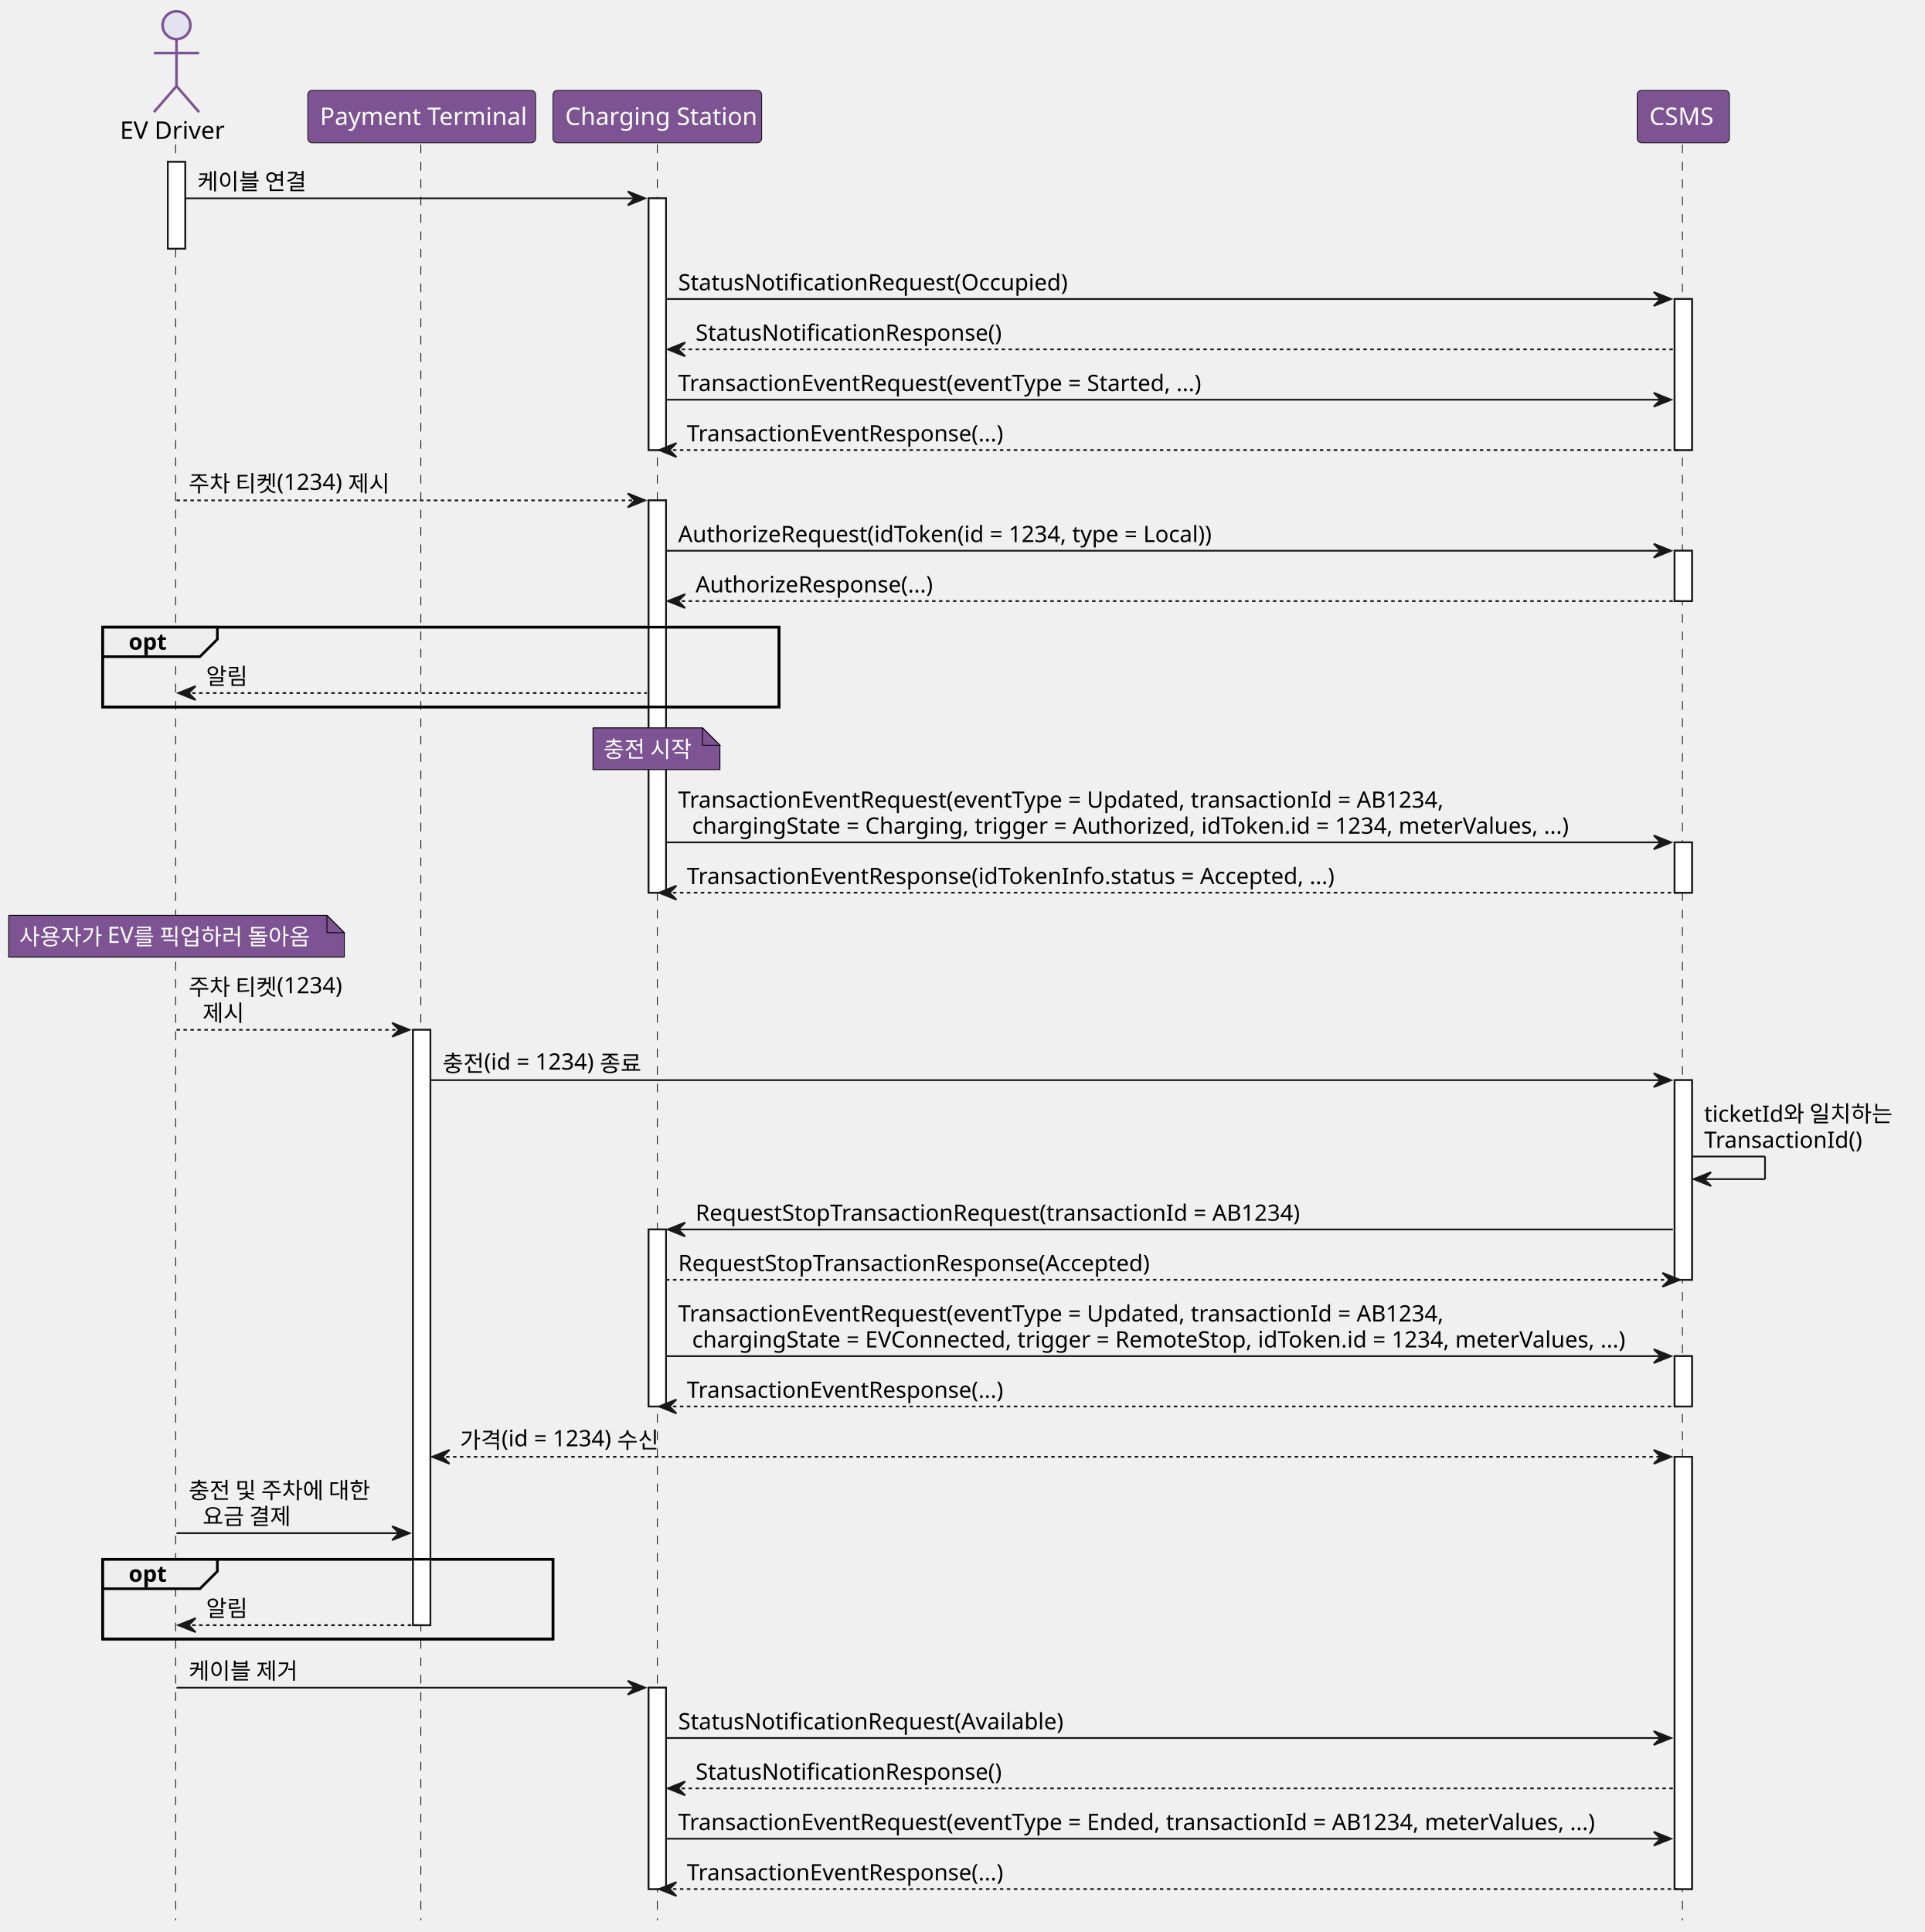
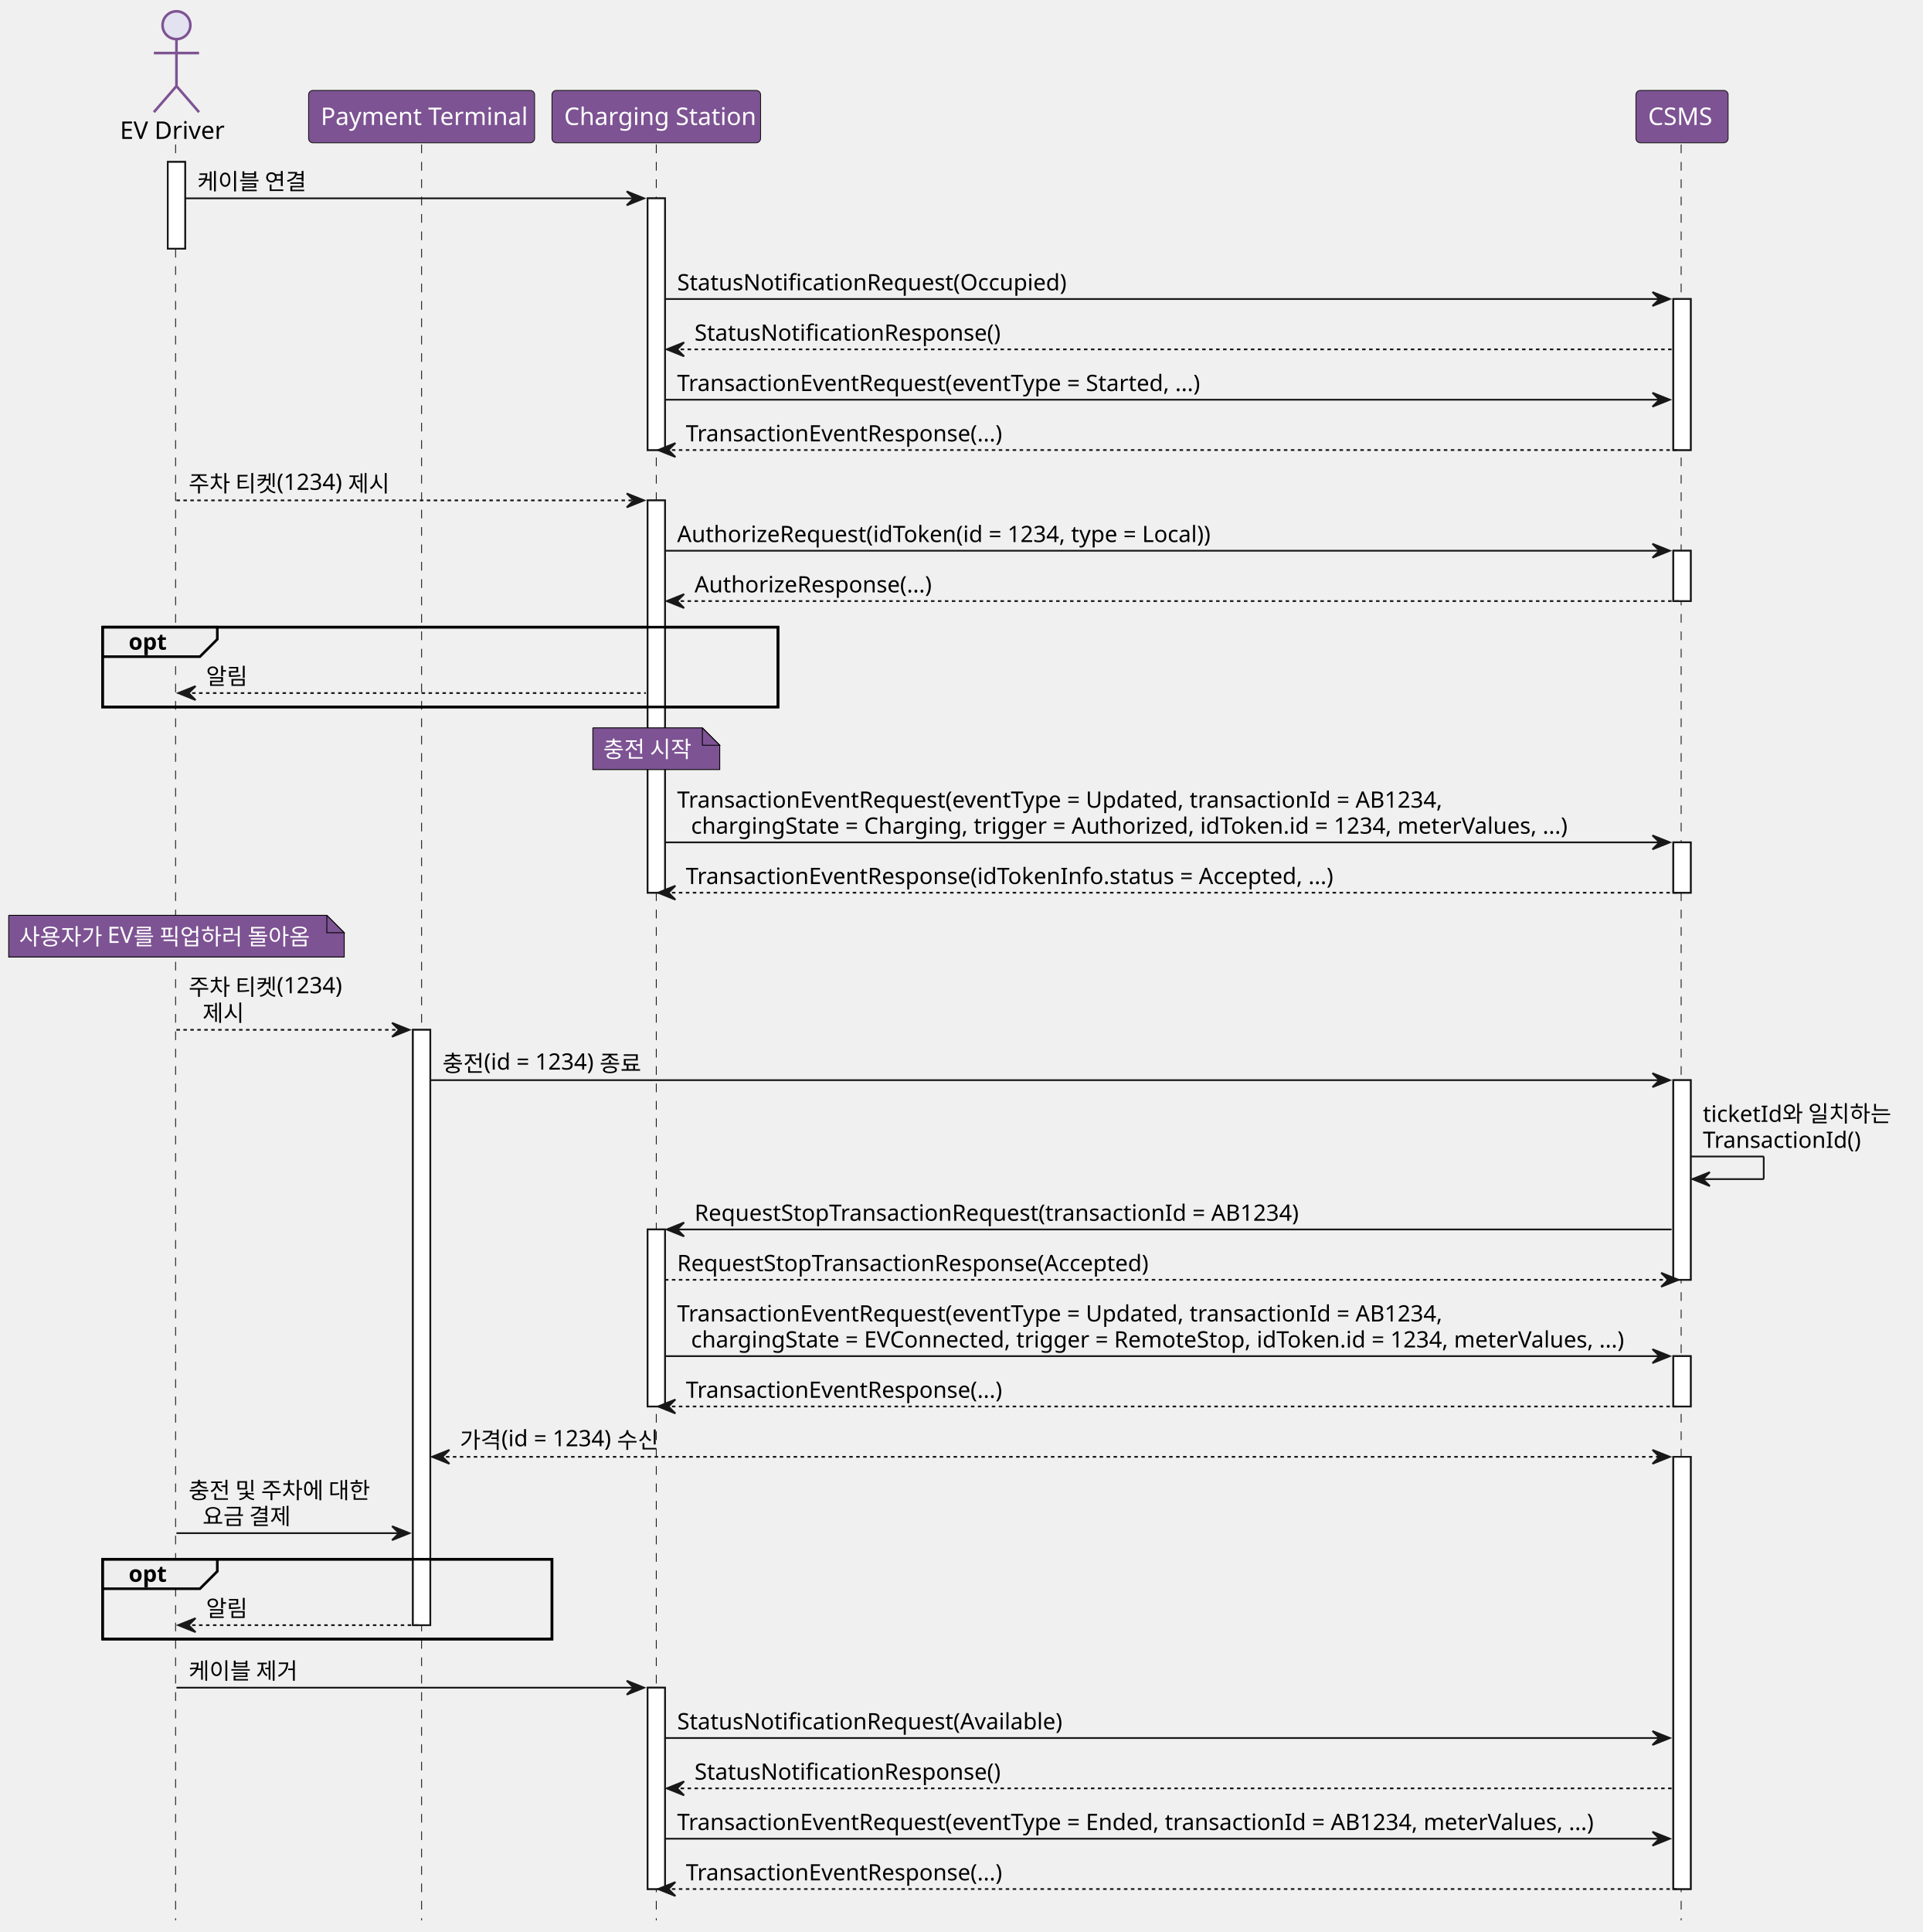
- <svg xmlns="http://www.w3.org/2000/svg" contentStyleType="text/css" height="1111px" preserveAspectRatio="none" style="width:1107px;height:1111px;background:#FFFFFF;" version="1.1" viewBox="0 0 1107 1111" width="1107px" zoomAndPan="magnify">
+ <svg xmlns="http://www.w3.org/2000/svg" contentStyleType="text/css" height="1111px" preserveAspectRatio="none" style="width:1106px;height:1111px;background:#FFFFFF;" version="1.1" viewBox="0 0 1106 1111" width="1106px" zoomAndPan="magnify">
  <defs />
  <g>
    <rect fill="#FFFFFF" height="49.9" style="stroke:#181818;stroke-width:1.0;" width="10" x="96.5" y="93.1" />
    <rect fill="#FFFFFF" height="342.35" style="stroke:#181818;stroke-width:1.0;" width="10" x="237.5" y="592.2" />
-     <rect fill="#FFFFFF" height="144.75" style="stroke:#181818;stroke-width:1.0;" width="10" x="373" y="114.05" />
-     <rect fill="#FFFFFF" height="225.6" style="stroke:#181818;stroke-width:1.0;" width="10" x="373" y="287.75" />
-     <rect fill="#FFFFFF" height="101.8" style="stroke:#181818;stroke-width:1.0;" width="10" x="373" y="707" />
-     <rect fill="#FFFFFF" height="115.8" style="stroke:#181818;stroke-width:1.0;" width="10" x="373" y="970.5" />
-     <rect fill="#FFFFFF" height="86.85" style="stroke:#181818;stroke-width:1.0;" width="10" x="963" y="171.95" />
-     <rect fill="#FFFFFF" height="28.95" style="stroke:#181818;stroke-width:1.0;" width="10" x="963" y="316.7" />
-     <rect fill="#FFFFFF" height="28.95" style="stroke:#181818;stroke-width:1.0;" width="10" x="963" y="484.4" />
-     <rect fill="#FFFFFF" height="114.8" style="stroke:#181818;stroke-width:1.0;" width="10" x="963" y="621.15" />
-     <rect fill="#FFFFFF" height="28.95" style="stroke:#181818;stroke-width:1.0;" width="10" x="963" y="779.85" />
-     <rect fill="#FFFFFF" height="248.55" style="stroke:#181818;stroke-width:1.0;" width="10" x="963" y="837.75" />
-     <rect fill="none" height="45.9" style="stroke:#000000;stroke-width:1.5;" width="389" x="59" y="360.65" />
-     <rect fill="none" height="45.9" style="stroke:#000000;stroke-width:1.5;" width="259" x="59" y="896.65" />
+     <rect fill="#FFFFFF" height="144.75" style="stroke:#181818;stroke-width:1.0;" width="10" x="372.5" y="114.05" />
+     <rect fill="#FFFFFF" height="225.6" style="stroke:#181818;stroke-width:1.0;" width="10" x="372.5" y="287.75" />
+     <rect fill="#FFFFFF" height="101.8" style="stroke:#181818;stroke-width:1.0;" width="10" x="372.5" y="707" />
+     <rect fill="#FFFFFF" height="115.8" style="stroke:#181818;stroke-width:1.0;" width="10" x="372.5" y="970.5" />
+     <rect fill="#FFFFFF" height="86.85" style="stroke:#181818;stroke-width:1.0;" width="10" x="962.5" y="171.95" />
+     <rect fill="#FFFFFF" height="28.95" style="stroke:#181818;stroke-width:1.0;" width="10" x="962.5" y="316.7" />
+     <rect fill="#FFFFFF" height="28.95" style="stroke:#181818;stroke-width:1.0;" width="10" x="962.5" y="484.4" />
+     <rect fill="#FFFFFF" height="114.8" style="stroke:#181818;stroke-width:1.0;" width="10" x="962.5" y="621.15" />
+     <rect fill="#FFFFFF" height="28.95" style="stroke:#181818;stroke-width:1.0;" width="10" x="962.5" y="779.85" />
+     <rect fill="#FFFFFF" height="248.55" style="stroke:#181818;stroke-width:1.0;" width="10" x="962.5" y="837.75" />
+     <rect fill="none" height="45.9" style="stroke:#000000;stroke-width:1.5;" width="388.5" x="59" y="360.65" />
+     <rect fill="none" height="45.9" style="stroke:#000000;stroke-width:1.5;" width="258.5" x="59" y="896.65" />
    <line style="stroke:#181818;stroke-width:0.5;stroke-dasharray:5.0,5.0;" x1="101" x2="101" y1="83.1" y2="1104.3" />
-     <line style="stroke:#181818;stroke-width:0.5;stroke-dasharray:5.0,5.0;" x1="242" x2="242" y1="83.1" y2="1104.3" />
-     <line style="stroke:#181818;stroke-width:0.5;stroke-dasharray:5.0,5.0;" x1="378" x2="378" y1="83.1" y2="1104.3" />
-     <line style="stroke:#181818;stroke-width:0.5;stroke-dasharray:5.0,5.0;" x1="967.5" x2="967.5" y1="83.1" y2="1104.3" />
+     <line style="stroke:#181818;stroke-width:0.5;stroke-dasharray:5.0,5.0;" x1="242.5" x2="242.5" y1="83.1" y2="1104.3" />
+     <line style="stroke:#181818;stroke-width:0.5;stroke-dasharray:5.0,5.0;" x1="377.5" x2="377.5" y1="83.1" y2="1104.3" />
+     <line style="stroke:#181818;stroke-width:0.5;stroke-dasharray:5.0,5.0;" x1="967" x2="967" y1="83.1" y2="1104.3" />
    <text fill="#000000" font-family="NanumGothic" font-size="14" lengthAdjust="spacing" textLength="59" x="69" y="79.88">EV Driver</text>
    <ellipse cx="101.5" cy="14.5" fill="#E2E2F0" rx="8" ry="8" style="stroke:#7D5393;stroke-width:1.5;" />
    <path d="M101.5,22.5 L101.5,49.5 M88.5,30.5 L114.5,30.5 M101.5,49.5 L88.5,64.5 M101.5,49.5 L114.5,64.5 " fill="none" style="stroke:#7D5393;stroke-width:1.5;" />
-     <rect fill="#7D5393" height="30.1" rx="2.5" ry="2.5" style="stroke:#181818;stroke-width:0.5;" width="131" x="177" y="52" />
-     <text fill="#FFFFFF" font-family="NanumGothic" font-size="14" lengthAdjust="spacing" textLength="117" x="184" y="71.88">Payment Terminal</text>
-     <rect fill="#7D5393" height="30.1" rx="2.5" ry="2.5" style="stroke:#181818;stroke-width:0.5;" width="120" x="318" y="52" />
-     <text fill="#FFFFFF" font-family="NanumGothic" font-size="14" lengthAdjust="spacing" textLength="106" x="325" y="71.88">Charging Station</text>
-     <rect fill="#7D5393" height="30.1" rx="2.5" ry="2.5" style="stroke:#181818;stroke-width:0.5;" width="53" x="941.5" y="52" />
-     <text fill="#FFFFFF" font-family="NanumGothic" font-size="14" lengthAdjust="spacing" textLength="39" x="948.5" y="71.88">CSMS</text>
+     <rect fill="#7D5393" height="30.1" rx="2.5" ry="2.5" style="stroke:#181818;stroke-width:0.5;" width="130" x="177.5" y="52" />
+     <text fill="#FFFFFF" font-family="NanumGothic" font-size="14" lengthAdjust="spacing" textLength="116" x="184.5" y="71.88">Payment Terminal</text>
+     <rect fill="#7D5393" height="30.1" rx="2.5" ry="2.5" style="stroke:#181818;stroke-width:0.5;" width="120" x="317.5" y="52" />
+     <text fill="#FFFFFF" font-family="NanumGothic" font-size="14" lengthAdjust="spacing" textLength="106" x="324.5" y="71.88">Charging Station</text>
+     <rect fill="#7D5393" height="30.1" rx="2.5" ry="2.5" style="stroke:#181818;stroke-width:0.5;" width="53" x="941" y="52" />
+     <text fill="#FFFFFF" font-family="NanumGothic" font-size="14" lengthAdjust="spacing" textLength="39" x="948" y="71.88">CSMS</text>
    <rect fill="#FFFFFF" height="49.9" style="stroke:#181818;stroke-width:1.0;" width="10" x="96.5" y="93.1" />
    <rect fill="#FFFFFF" height="342.35" style="stroke:#181818;stroke-width:1.0;" width="10" x="237.5" y="592.2" />
-     <rect fill="#FFFFFF" height="144.75" style="stroke:#181818;stroke-width:1.0;" width="10" x="373" y="114.05" />
-     <rect fill="#FFFFFF" height="225.6" style="stroke:#181818;stroke-width:1.0;" width="10" x="373" y="287.75" />
-     <rect fill="#FFFFFF" height="101.8" style="stroke:#181818;stroke-width:1.0;" width="10" x="373" y="707" />
-     <rect fill="#FFFFFF" height="115.8" style="stroke:#181818;stroke-width:1.0;" width="10" x="373" y="970.5" />
-     <rect fill="#FFFFFF" height="86.85" style="stroke:#181818;stroke-width:1.0;" width="10" x="963" y="171.95" />
-     <rect fill="#FFFFFF" height="28.95" style="stroke:#181818;stroke-width:1.0;" width="10" x="963" y="316.7" />
-     <rect fill="#FFFFFF" height="28.95" style="stroke:#181818;stroke-width:1.0;" width="10" x="963" y="484.4" />
-     <rect fill="#FFFFFF" height="114.8" style="stroke:#181818;stroke-width:1.0;" width="10" x="963" y="621.15" />
-     <rect fill="#FFFFFF" height="28.95" style="stroke:#181818;stroke-width:1.0;" width="10" x="963" y="779.85" />
-     <rect fill="#FFFFFF" height="248.55" style="stroke:#181818;stroke-width:1.0;" width="10" x="963" y="837.75" />
-     <polygon fill="#181818" points="361,110.05,371,114.05,361,118.05,365,114.05" style="stroke:#181818;stroke-width:1.0;" />
-     <line style="stroke:#181818;stroke-width:1.0;" x1="106.5" x2="367" y1="114.05" y2="114.05" />
+     <rect fill="#FFFFFF" height="144.75" style="stroke:#181818;stroke-width:1.0;" width="10" x="372.5" y="114.05" />
+     <rect fill="#FFFFFF" height="225.6" style="stroke:#181818;stroke-width:1.0;" width="10" x="372.5" y="287.75" />
+     <rect fill="#FFFFFF" height="101.8" style="stroke:#181818;stroke-width:1.0;" width="10" x="372.5" y="707" />
+     <rect fill="#FFFFFF" height="115.8" style="stroke:#181818;stroke-width:1.0;" width="10" x="372.5" y="970.5" />
+     <rect fill="#FFFFFF" height="86.85" style="stroke:#181818;stroke-width:1.0;" width="10" x="962.5" y="171.95" />
+     <rect fill="#FFFFFF" height="28.95" style="stroke:#181818;stroke-width:1.0;" width="10" x="962.5" y="316.7" />
+     <rect fill="#FFFFFF" height="28.95" style="stroke:#181818;stroke-width:1.0;" width="10" x="962.5" y="484.4" />
+     <rect fill="#FFFFFF" height="114.8" style="stroke:#181818;stroke-width:1.0;" width="10" x="962.5" y="621.15" />
+     <rect fill="#FFFFFF" height="28.95" style="stroke:#181818;stroke-width:1.0;" width="10" x="962.5" y="779.85" />
+     <rect fill="#FFFFFF" height="248.55" style="stroke:#181818;stroke-width:1.0;" width="10" x="962.5" y="837.75" />
+     <polygon fill="#181818" points="360.5,110.05,370.5,114.05,360.5,118.05,364.5,114.05" style="stroke:#181818;stroke-width:1.0;" />
+     <line style="stroke:#181818;stroke-width:1.0;" x1="106.5" x2="366.5" y1="114.05" y2="114.05" />
    <text fill="#000000" font-family="NanumGothic" font-size="13" lengthAdjust="spacing" textLength="64" x="113.5" y="109.06">케이블 연결</text>
-     <polygon fill="#181818" points="951,167.95,961,171.95,951,175.95,955,171.95" style="stroke:#181818;stroke-width:1.0;" />
-     <line style="stroke:#181818;stroke-width:1.0;" x1="383" x2="957" y1="171.95" y2="171.95" />
-     <text fill="#000000" font-family="NanumGothic" font-size="13" lengthAdjust="spacing" textLength="223" x="390" y="166.96">StatusNotificationRequest(Occupied)</text>
-     <polygon fill="#181818" points="394,196.9,384,200.9,394,204.9,390,200.9" style="stroke:#181818;stroke-width:1.0;" />
-     <line style="stroke:#181818;stroke-width:1.0;stroke-dasharray:2.0,2.0;" x1="388" x2="962" y1="200.9" y2="200.9" />
-     <text fill="#000000" font-family="NanumGothic" font-size="13" lengthAdjust="spacing" textLength="176" x="400" y="195.91">StatusNotificationResponse()</text>
-     <polygon fill="#181818" points="951,225.85,961,229.85,951,233.85,955,229.85" style="stroke:#181818;stroke-width:1.0;" />
-     <line style="stroke:#181818;stroke-width:1.0;" x1="383" x2="957" y1="229.85" y2="229.85" />
-     <text fill="#000000" font-family="NanumGothic" font-size="13" lengthAdjust="spacing" textLength="304" x="390" y="224.86">TransactionEventRequest(eventType = Started, ...)</text>
-     <polygon fill="#181818" points="389,254.8,379,258.8,389,262.8,385,258.8" style="stroke:#181818;stroke-width:1.0;" />
-     <line style="stroke:#181818;stroke-width:1.0;stroke-dasharray:2.0,2.0;" x1="383" x2="967" y1="258.8" y2="258.8" />
-     <text fill="#000000" font-family="NanumGothic" font-size="13" lengthAdjust="spacing" textLength="183" x="395" y="253.81">TransactionEventResponse(...)</text>
-     <polygon fill="#181818" points="361,283.75,371,287.75,361,291.75,365,287.75" style="stroke:#181818;stroke-width:1.0;" />
-     <line style="stroke:#181818;stroke-width:1.0;stroke-dasharray:2.0,2.0;" x1="101.5" x2="367" y1="287.75" y2="287.75" />
+     <polygon fill="#181818" points="950.5,167.95,960.5,171.95,950.5,175.95,954.5,171.95" style="stroke:#181818;stroke-width:1.0;" />
+     <line style="stroke:#181818;stroke-width:1.0;" x1="382.5" x2="956.5" y1="171.95" y2="171.95" />
+     <text fill="#000000" font-family="NanumGothic" font-size="13" lengthAdjust="spacing" textLength="223" x="389.5" y="166.96">StatusNotificationRequest(Occupied)</text>
+     <polygon fill="#181818" points="393.5,196.9,383.5,200.9,393.5,204.9,389.5,200.9" style="stroke:#181818;stroke-width:1.0;" />
+     <line style="stroke:#181818;stroke-width:1.0;stroke-dasharray:2.0,2.0;" x1="387.5" x2="961.5" y1="200.9" y2="200.9" />
+     <text fill="#000000" font-family="NanumGothic" font-size="13" lengthAdjust="spacing" textLength="176" x="399.5" y="195.91">StatusNotificationResponse()</text>
+     <polygon fill="#181818" points="950.5,225.85,960.5,229.85,950.5,233.85,954.5,229.85" style="stroke:#181818;stroke-width:1.0;" />
+     <line style="stroke:#181818;stroke-width:1.0;" x1="382.5" x2="956.5" y1="229.85" y2="229.85" />
+     <text fill="#000000" font-family="NanumGothic" font-size="13" lengthAdjust="spacing" textLength="304" x="389.5" y="224.86">TransactionEventRequest(eventType = Started, ...)</text>
+     <polygon fill="#181818" points="388.5,254.8,378.5,258.8,388.5,262.8,384.5,258.8" style="stroke:#181818;stroke-width:1.0;" />
+     <line style="stroke:#181818;stroke-width:1.0;stroke-dasharray:2.0,2.0;" x1="382.5" x2="966.5" y1="258.8" y2="258.8" />
+     <text fill="#000000" font-family="NanumGothic" font-size="13" lengthAdjust="spacing" textLength="183" x="394.5" y="253.81">TransactionEventResponse(...)</text>
+     <polygon fill="#181818" points="360.5,283.75,370.5,287.75,360.5,291.75,364.5,287.75" style="stroke:#181818;stroke-width:1.0;" />
+     <line style="stroke:#181818;stroke-width:1.0;stroke-dasharray:2.0,2.0;" x1="101.5" x2="366.5" y1="287.75" y2="287.75" />
    <text fill="#000000" font-family="NanumGothic" font-size="13" lengthAdjust="spacing" textLength="122" x="108.5" y="282.76">주차 티켓(1234) 제시</text>
-     <polygon fill="#181818" points="951,312.7,961,316.7,951,320.7,955,316.7" style="stroke:#181818;stroke-width:1.0;" />
-     <line style="stroke:#181818;stroke-width:1.0;" x1="383" x2="957" y1="316.7" y2="316.7" />
-     <text fill="#000000" font-family="NanumGothic" font-size="13" lengthAdjust="spacing" textLength="317" x="390" y="311.71">AuthorizeRequest(idToken(id = 1234, type = Local))</text>
-     <polygon fill="#181818" points="394,341.65,384,345.65,394,349.65,390,345.65" style="stroke:#181818;stroke-width:1.0;" />
-     <line style="stroke:#181818;stroke-width:1.0;stroke-dasharray:2.0,2.0;" x1="388" x2="967" y1="345.65" y2="345.65" />
-     <text fill="#000000" font-family="NanumGothic" font-size="13" lengthAdjust="spacing" textLength="139" x="400" y="340.66">AuthorizeResponse(...)</text>
+     <polygon fill="#181818" points="950.5,312.7,960.5,316.7,950.5,320.7,954.5,316.7" style="stroke:#181818;stroke-width:1.0;" />
+     <line style="stroke:#181818;stroke-width:1.0;" x1="382.5" x2="956.5" y1="316.7" y2="316.7" />
+     <text fill="#000000" font-family="NanumGothic" font-size="13" lengthAdjust="spacing" textLength="317" x="389.5" y="311.71">AuthorizeRequest(idToken(id = 1234, type = Local))</text>
+     <polygon fill="#181818" points="393.5,341.65,383.5,345.65,393.5,349.65,389.5,345.65" style="stroke:#181818;stroke-width:1.0;" />
+     <line style="stroke:#181818;stroke-width:1.0;stroke-dasharray:2.0,2.0;" x1="387.5" x2="966.5" y1="345.65" y2="345.65" />
+     <text fill="#000000" font-family="NanumGothic" font-size="13" lengthAdjust="spacing" textLength="139" x="399.5" y="340.66">AuthorizeResponse(...)</text>
    <path d="M59,360.65 L125,360.65 L125,367.6 L115,377.6 L59,377.6 L59,360.65 " fill="#EEEEEE" style="stroke:#000000;stroke-width:1.5;" />
-     <rect fill="none" height="45.9" style="stroke:#000000;stroke-width:1.5;" width="389" x="59" y="360.65" />
+     <rect fill="none" height="45.9" style="stroke:#000000;stroke-width:1.5;" width="388.5" x="59" y="360.65" />
    <text fill="#000000" font-family="NanumGothic" font-size="13" font-weight="bold" lengthAdjust="spacing" textLength="21" x="74" y="373.61">opt</text>
    <polygon fill="#181818" points="112.5,394.55,102.5,398.55,112.5,402.55,108.5,398.55" style="stroke:#181818;stroke-width:1.0;" />
-     <line style="stroke:#181818;stroke-width:1.0;stroke-dasharray:2.0,2.0;" x1="106.5" x2="372" y1="398.55" y2="398.55" />
+     <line style="stroke:#181818;stroke-width:1.0;stroke-dasharray:2.0,2.0;" x1="106.5" x2="371.5" y1="398.55" y2="398.55" />
    <text fill="#000000" font-family="NanumGothic" font-size="13" lengthAdjust="spacing" textLength="24" x="118.5" y="393.56">알림</text>
    <path d="M341,418.55 L341,442.55 L414,442.55 L414,428.55 L404,418.55 L341,418.55 " fill="#7D5393" style="stroke:#000000;stroke-width:0.5;" />
    <path d="M404,418.55 L404,428.55 L414,428.55 L404,418.55 " fill="#7D5393" style="stroke:#000000;stroke-width:0.5;" />
    <text fill="#FFFFFF" font-family="NanumGothic" font-size="13" lengthAdjust="spacing" textLength="52" x="347" y="435.51">충전 시작</text>
-     <polygon fill="#181818" points="951,480.4,961,484.4,951,488.4,955,484.4" style="stroke:#181818;stroke-width:1.0;" />
-     <line style="stroke:#181818;stroke-width:1.0;" x1="383" x2="957" y1="484.4" y2="484.4" />
-     <text fill="#000000" font-family="NanumGothic" font-size="13" lengthAdjust="spacing" textLength="444" x="390" y="464.46">TransactionEventRequest(eventType = Updated, transactionId = AB1234,</text>
-     <text fill="#000000" font-family="NanumGothic" font-size="13" lengthAdjust="spacing" textLength="519" x="398" y="479.41">chargingState = Charging, trigger = Authorized, idToken.id = 1234, meterValues, ...)</text>
-     <polygon fill="#181818" points="389,509.35,379,513.35,389,517.35,385,513.35" style="stroke:#181818;stroke-width:1.0;" />
-     <line style="stroke:#181818;stroke-width:1.0;stroke-dasharray:2.0,2.0;" x1="383" x2="967" y1="513.35" y2="513.35" />
-     <text fill="#000000" font-family="NanumGothic" font-size="13" lengthAdjust="spacing" textLength="377" x="395" y="508.36">TransactionEventResponse(idTokenInfo.status = Accepted, ...)</text>
+     <polygon fill="#181818" points="950.5,480.4,960.5,484.4,950.5,488.4,954.5,484.4" style="stroke:#181818;stroke-width:1.0;" />
+     <line style="stroke:#181818;stroke-width:1.0;" x1="382.5" x2="956.5" y1="484.4" y2="484.4" />
+     <text fill="#000000" font-family="NanumGothic" font-size="13" lengthAdjust="spacing" textLength="444" x="389.5" y="464.46">TransactionEventRequest(eventType = Updated, transactionId = AB1234,</text>
+     <text fill="#000000" font-family="NanumGothic" font-size="13" lengthAdjust="spacing" textLength="519" x="397.5" y="479.41">chargingState = Charging, trigger = Authorized, idToken.id = 1234, meterValues, ...)</text>
+     <polygon fill="#181818" points="388.5,509.35,378.5,513.35,388.5,517.35,384.5,513.35" style="stroke:#181818;stroke-width:1.0;" />
+     <line style="stroke:#181818;stroke-width:1.0;stroke-dasharray:2.0,2.0;" x1="382.5" x2="966.5" y1="513.35" y2="513.35" />
+     <text fill="#000000" font-family="NanumGothic" font-size="13" lengthAdjust="spacing" textLength="377" x="394.5" y="508.36">TransactionEventResponse(idTokenInfo.status = Accepted, ...)</text>
    <path d="M5,526.35 L5,550.35 L198,550.35 L198,536.35 L188,526.35 L5,526.35 " fill="#7D5393" style="stroke:#000000;stroke-width:0.5;" />
    <path d="M188,526.35 L188,536.35 L198,536.35 L188,526.35 " fill="#7D5393" style="stroke:#000000;stroke-width:0.5;" />
    <text fill="#FFFFFF" font-family="NanumGothic" font-size="13" lengthAdjust="spacing" textLength="172" x="11" y="543.31">사용자가 EV를 픽업하러 돌아옴</text>
    <polygon fill="#181818" points="225.5,588.2,235.5,592.2,225.5,596.2,229.5,592.2" style="stroke:#181818;stroke-width:1.0;" />
    <line style="stroke:#181818;stroke-width:1.0;stroke-dasharray:2.0,2.0;" x1="101.5" x2="231.5" y1="592.2" y2="592.2" />
    <text fill="#000000" font-family="NanumGothic" font-size="13" lengthAdjust="spacing" textLength="94" x="108.5" y="572.26">주차 티켓(1234)</text>
    <text fill="#000000" font-family="NanumGothic" font-size="13" lengthAdjust="spacing" textLength="24" x="116.5" y="587.21">제시</text>
-     <polygon fill="#181818" points="951,617.15,961,621.15,951,625.15,955,621.15" style="stroke:#181818;stroke-width:1.0;" />
-     <line style="stroke:#181818;stroke-width:1.0;" x1="247.5" x2="957" y1="621.15" y2="621.15" />
+     <polygon fill="#181818" points="950.5,617.15,960.5,621.15,950.5,625.15,954.5,621.15" style="stroke:#181818;stroke-width:1.0;" />
+     <line style="stroke:#181818;stroke-width:1.0;" x1="247.5" x2="956.5" y1="621.15" y2="621.15" />
    <text fill="#000000" font-family="NanumGothic" font-size="13" lengthAdjust="spacing" textLength="122" x="254.5" y="616.16">충전(id = 1234) 종료</text>
-     <line style="stroke:#181818;stroke-width:1.0;" x1="973" x2="1015" y1="665.05" y2="665.05" />
-     <line style="stroke:#181818;stroke-width:1.0;" x1="1015" x2="1015" y1="665.05" y2="678.05" />
-     <line style="stroke:#181818;stroke-width:1.0;" x1="974" x2="1015" y1="678.05" y2="678.05" />
-     <polygon fill="#181818" points="984,674.05,974,678.05,984,682.05,980,678.05" style="stroke:#181818;stroke-width:1.0;" />
-     <text fill="#000000" font-family="NanumGothic" font-size="13" lengthAdjust="spacing" textLength="108" x="980" y="645.11">ticketId와 일치하는</text>
-     <text fill="#000000" font-family="NanumGothic" font-size="13" lengthAdjust="spacing" textLength="91" x="980" y="660.06">TransactionId()</text>
-     <polygon fill="#181818" points="394,703,384,707,394,711,390,707" style="stroke:#181818;stroke-width:1.0;" />
-     <line style="stroke:#181818;stroke-width:1.0;" x1="388" x2="962" y1="707" y2="707" />
-     <text fill="#000000" font-family="NanumGothic" font-size="13" lengthAdjust="spacing" textLength="351" x="400" y="702.01">RequestStopTransactionRequest(transactionId = AB1234)</text>
-     <polygon fill="#181818" points="956,731.95,966,735.95,956,739.95,960,735.95" style="stroke:#181818;stroke-width:1.0;" />
-     <line style="stroke:#181818;stroke-width:1.0;stroke-dasharray:2.0,2.0;" x1="383" x2="962" y1="735.95" y2="735.95" />
-     <text fill="#000000" font-family="NanumGothic" font-size="13" lengthAdjust="spacing" textLength="271" x="390" y="730.96">RequestStopTransactionResponse(Accepted)</text>
-     <polygon fill="#181818" points="951,775.85,961,779.85,951,783.85,955,779.85" style="stroke:#181818;stroke-width:1.0;" />
-     <line style="stroke:#181818;stroke-width:1.0;" x1="383" x2="957" y1="779.85" y2="779.85" />
-     <text fill="#000000" font-family="NanumGothic" font-size="13" lengthAdjust="spacing" textLength="444" x="390" y="759.91">TransactionEventRequest(eventType = Updated, transactionId = AB1234,</text>
-     <text fill="#000000" font-family="NanumGothic" font-size="13" lengthAdjust="spacing" textLength="553" x="398" y="774.86">chargingState = EVConnected, trigger = RemoteStop, idToken.id = 1234, meterValues, ...)</text>
-     <polygon fill="#181818" points="389,804.8,379,808.8,389,812.8,385,808.8" style="stroke:#181818;stroke-width:1.0;" />
-     <line style="stroke:#181818;stroke-width:1.0;stroke-dasharray:2.0,2.0;" x1="383" x2="967" y1="808.8" y2="808.8" />
-     <text fill="#000000" font-family="NanumGothic" font-size="13" lengthAdjust="spacing" textLength="183" x="395" y="803.81">TransactionEventResponse(...)</text>
+     <line style="stroke:#181818;stroke-width:1.0;" x1="972.5" x2="1014.5" y1="665.05" y2="665.05" />
+     <line style="stroke:#181818;stroke-width:1.0;" x1="1014.5" x2="1014.5" y1="665.05" y2="678.05" />
+     <line style="stroke:#181818;stroke-width:1.0;" x1="973.5" x2="1014.5" y1="678.05" y2="678.05" />
+     <polygon fill="#181818" points="983.5,674.05,973.5,678.05,983.5,682.05,979.5,678.05" style="stroke:#181818;stroke-width:1.0;" />
+     <text fill="#000000" font-family="NanumGothic" font-size="13" lengthAdjust="spacing" textLength="108" x="979.5" y="645.11">ticketId와 일치하는</text>
+     <text fill="#000000" font-family="NanumGothic" font-size="13" lengthAdjust="spacing" textLength="91" x="979.5" y="660.06">TransactionId()</text>
+     <polygon fill="#181818" points="393.5,703,383.5,707,393.5,711,389.5,707" style="stroke:#181818;stroke-width:1.0;" />
+     <line style="stroke:#181818;stroke-width:1.0;" x1="387.5" x2="961.5" y1="707" y2="707" />
+     <text fill="#000000" font-family="NanumGothic" font-size="13" lengthAdjust="spacing" textLength="351" x="399.5" y="702.01">RequestStopTransactionRequest(transactionId = AB1234)</text>
+     <polygon fill="#181818" points="955.5,731.95,965.5,735.95,955.5,739.95,959.5,735.95" style="stroke:#181818;stroke-width:1.0;" />
+     <line style="stroke:#181818;stroke-width:1.0;stroke-dasharray:2.0,2.0;" x1="382.5" x2="961.5" y1="735.95" y2="735.95" />
+     <text fill="#000000" font-family="NanumGothic" font-size="13" lengthAdjust="spacing" textLength="271" x="389.5" y="730.96">RequestStopTransactionResponse(Accepted)</text>
+     <polygon fill="#181818" points="950.5,775.85,960.5,779.85,950.5,783.85,954.5,779.85" style="stroke:#181818;stroke-width:1.0;" />
+     <line style="stroke:#181818;stroke-width:1.0;" x1="382.5" x2="956.5" y1="779.85" y2="779.85" />
+     <text fill="#000000" font-family="NanumGothic" font-size="13" lengthAdjust="spacing" textLength="444" x="389.5" y="759.91">TransactionEventRequest(eventType = Updated, transactionId = AB1234,</text>
+     <text fill="#000000" font-family="NanumGothic" font-size="13" lengthAdjust="spacing" textLength="553" x="397.5" y="774.86">chargingState = EVConnected, trigger = RemoteStop, idToken.id = 1234, meterValues, ...)</text>
+     <polygon fill="#181818" points="388.5,804.8,378.5,808.8,388.5,812.8,384.5,808.8" style="stroke:#181818;stroke-width:1.0;" />
+     <line style="stroke:#181818;stroke-width:1.0;stroke-dasharray:2.0,2.0;" x1="382.5" x2="966.5" y1="808.8" y2="808.8" />
+     <text fill="#000000" font-family="NanumGothic" font-size="13" lengthAdjust="spacing" textLength="183" x="394.5" y="803.81">TransactionEventResponse(...)</text>
    <polygon fill="#181818" points="258.5,833.75,248.5,837.75,258.5,841.75,254.5,837.75" style="stroke:#181818;stroke-width:1.0;" />
-     <polygon fill="#181818" points="951,833.75,961,837.75,951,841.75,955,837.75" style="stroke:#181818;stroke-width:1.0;" />
-     <line style="stroke:#181818;stroke-width:1.0;stroke-dasharray:2.0,2.0;" x1="252.5" x2="957" y1="837.75" y2="837.75" />
+     <polygon fill="#181818" points="950.5,833.75,960.5,837.75,950.5,841.75,954.5,837.75" style="stroke:#181818;stroke-width:1.0;" />
+     <line style="stroke:#181818;stroke-width:1.0;stroke-dasharray:2.0,2.0;" x1="252.5" x2="956.5" y1="837.75" y2="837.75" />
    <text fill="#000000" font-family="NanumGothic" font-size="13" lengthAdjust="spacing" textLength="122" x="264.5" y="832.76">가격(id = 1234) 수신</text>
    <polygon fill="#181818" points="225.5,877.65,235.5,881.65,225.5,885.65,229.5,881.65" style="stroke:#181818;stroke-width:1.0;" />
    <line style="stroke:#181818;stroke-width:1.0;" x1="101.5" x2="231.5" y1="881.65" y2="881.65" />
    <text fill="#000000" font-family="NanumGothic" font-size="13" lengthAdjust="spacing" textLength="108" x="108.5" y="861.71">충전 및 주차에 대한</text>
    <text fill="#000000" font-family="NanumGothic" font-size="13" lengthAdjust="spacing" textLength="52" x="116.5" y="876.66">요금 결제</text>
    <path d="M59,896.65 L125,896.65 L125,903.6 L115,913.6 L59,913.6 L59,896.65 " fill="#EEEEEE" style="stroke:#000000;stroke-width:1.5;" />
-     <rect fill="none" height="45.9" style="stroke:#000000;stroke-width:1.5;" width="259" x="59" y="896.65" />
+     <rect fill="none" height="45.9" style="stroke:#000000;stroke-width:1.5;" width="258.5" x="59" y="896.65" />
    <text fill="#000000" font-family="NanumGothic" font-size="13" font-weight="bold" lengthAdjust="spacing" textLength="21" x="74" y="909.61">opt</text>
    <polygon fill="#181818" points="112.5,930.55,102.5,934.55,112.5,938.55,108.5,934.55" style="stroke:#181818;stroke-width:1.0;" />
    <line style="stroke:#181818;stroke-width:1.0;stroke-dasharray:2.0,2.0;" x1="106.5" x2="241.5" y1="934.55" y2="934.55" />
    <text fill="#000000" font-family="NanumGothic" font-size="13" lengthAdjust="spacing" textLength="24" x="118.5" y="929.56">알림</text>
-     <polygon fill="#181818" points="361,966.5,371,970.5,361,974.5,365,970.5" style="stroke:#181818;stroke-width:1.0;" />
-     <line style="stroke:#181818;stroke-width:1.0;" x1="101.5" x2="367" y1="970.5" y2="970.5" />
+     <polygon fill="#181818" points="360.5,966.5,370.5,970.5,360.5,974.5,364.5,970.5" style="stroke:#181818;stroke-width:1.0;" />
+     <line style="stroke:#181818;stroke-width:1.0;" x1="101.5" x2="366.5" y1="970.5" y2="970.5" />
    <text fill="#000000" font-family="NanumGothic" font-size="13" lengthAdjust="spacing" textLength="64" x="108.5" y="965.51">케이블 제거</text>
-     <polygon fill="#181818" points="951,995.45,961,999.45,951,1003.45,955,999.45" style="stroke:#181818;stroke-width:1.0;" />
-     <line style="stroke:#181818;stroke-width:1.0;" x1="383" x2="957" y1="999.45" y2="999.45" />
-     <text fill="#000000" font-family="NanumGothic" font-size="13" lengthAdjust="spacing" textLength="220" x="390" y="994.46">StatusNotificationRequest(Available)</text>
-     <polygon fill="#181818" points="394,1024.4,384,1028.4,394,1032.4,390,1028.4" style="stroke:#181818;stroke-width:1.0;" />
-     <line style="stroke:#181818;stroke-width:1.0;stroke-dasharray:2.0,2.0;" x1="388" x2="962" y1="1028.4" y2="1028.4" />
-     <text fill="#000000" font-family="NanumGothic" font-size="13" lengthAdjust="spacing" textLength="176" x="400" y="1023.41">StatusNotificationResponse()</text>
-     <polygon fill="#181818" points="951,1053.35,961,1057.35,951,1061.35,955,1057.35" style="stroke:#181818;stroke-width:1.0;" />
-     <line style="stroke:#181818;stroke-width:1.0;" x1="383" x2="957" y1="1057.35" y2="1057.35" />
-     <text fill="#000000" font-family="NanumGothic" font-size="13" lengthAdjust="spacing" textLength="535" x="390" y="1052.36">TransactionEventRequest(eventType = Ended, transactionId = AB1234, meterValues, ...)</text>
-     <polygon fill="#181818" points="389,1082.3,379,1086.3,389,1090.3,385,1086.3" style="stroke:#181818;stroke-width:1.0;" />
-     <line style="stroke:#181818;stroke-width:1.0;stroke-dasharray:2.0,2.0;" x1="383" x2="967" y1="1086.3" y2="1086.3" />
-     <text fill="#000000" font-family="NanumGothic" font-size="13" lengthAdjust="spacing" textLength="183" x="395" y="1081.31">TransactionEventResponse(...)</text>
+     <polygon fill="#181818" points="950.5,995.45,960.5,999.45,950.5,1003.45,954.5,999.45" style="stroke:#181818;stroke-width:1.0;" />
+     <line style="stroke:#181818;stroke-width:1.0;" x1="382.5" x2="956.5" y1="999.45" y2="999.45" />
+     <text fill="#000000" font-family="NanumGothic" font-size="13" lengthAdjust="spacing" textLength="220" x="389.5" y="994.46">StatusNotificationRequest(Available)</text>
+     <polygon fill="#181818" points="393.5,1024.4,383.5,1028.4,393.5,1032.4,389.5,1028.4" style="stroke:#181818;stroke-width:1.0;" />
+     <line style="stroke:#181818;stroke-width:1.0;stroke-dasharray:2.0,2.0;" x1="387.5" x2="961.5" y1="1028.4" y2="1028.4" />
+     <text fill="#000000" font-family="NanumGothic" font-size="13" lengthAdjust="spacing" textLength="176" x="399.5" y="1023.41">StatusNotificationResponse()</text>
+     <polygon fill="#181818" points="950.5,1053.35,960.5,1057.35,950.5,1061.35,954.5,1057.35" style="stroke:#181818;stroke-width:1.0;" />
+     <line style="stroke:#181818;stroke-width:1.0;" x1="382.5" x2="956.5" y1="1057.35" y2="1057.35" />
+     <text fill="#000000" font-family="NanumGothic" font-size="13" lengthAdjust="spacing" textLength="535" x="389.5" y="1052.36">TransactionEventRequest(eventType = Ended, transactionId = AB1234, meterValues, ...)</text>
+     <polygon fill="#181818" points="388.5,1082.3,378.5,1086.3,388.5,1090.3,384.5,1086.3" style="stroke:#181818;stroke-width:1.0;" />
+     <line style="stroke:#181818;stroke-width:1.0;stroke-dasharray:2.0,2.0;" x1="382.5" x2="966.5" y1="1086.3" y2="1086.3" />
+     <text fill="#000000" font-family="NanumGothic" font-size="13" lengthAdjust="spacing" textLength="183" x="394.5" y="1081.31">TransactionEventResponse(...)</text>
  </g>
</svg>
